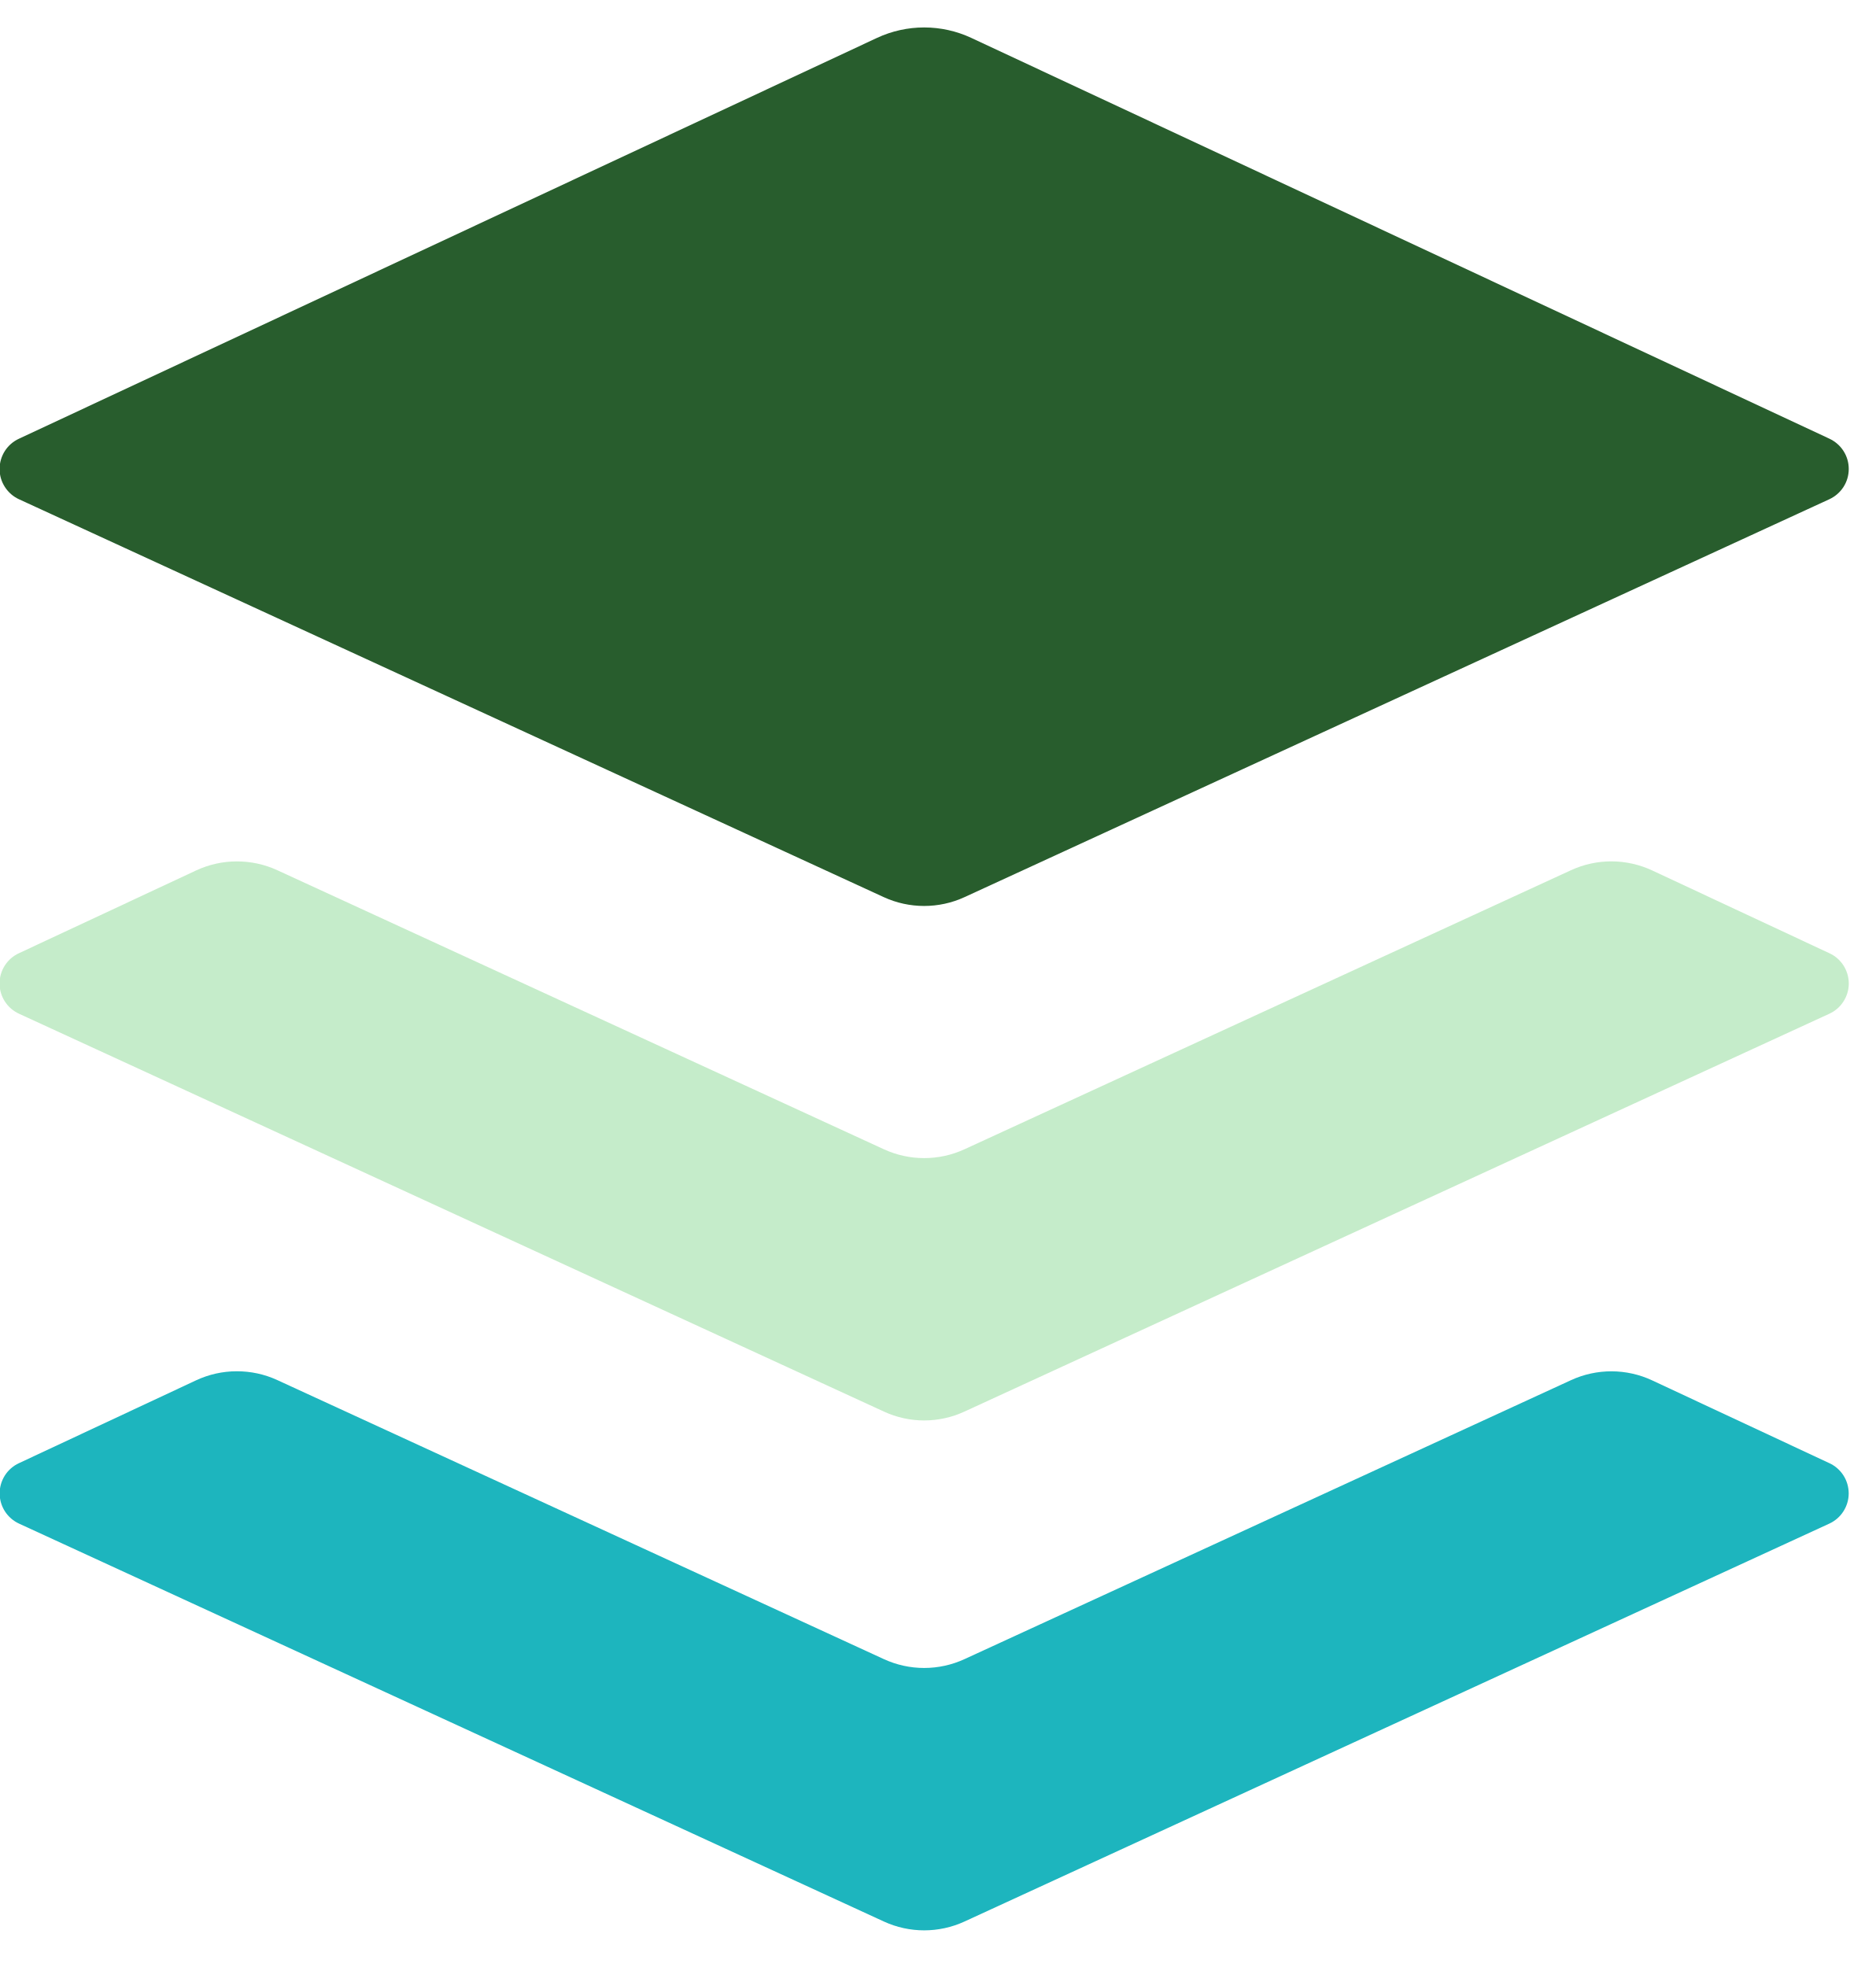
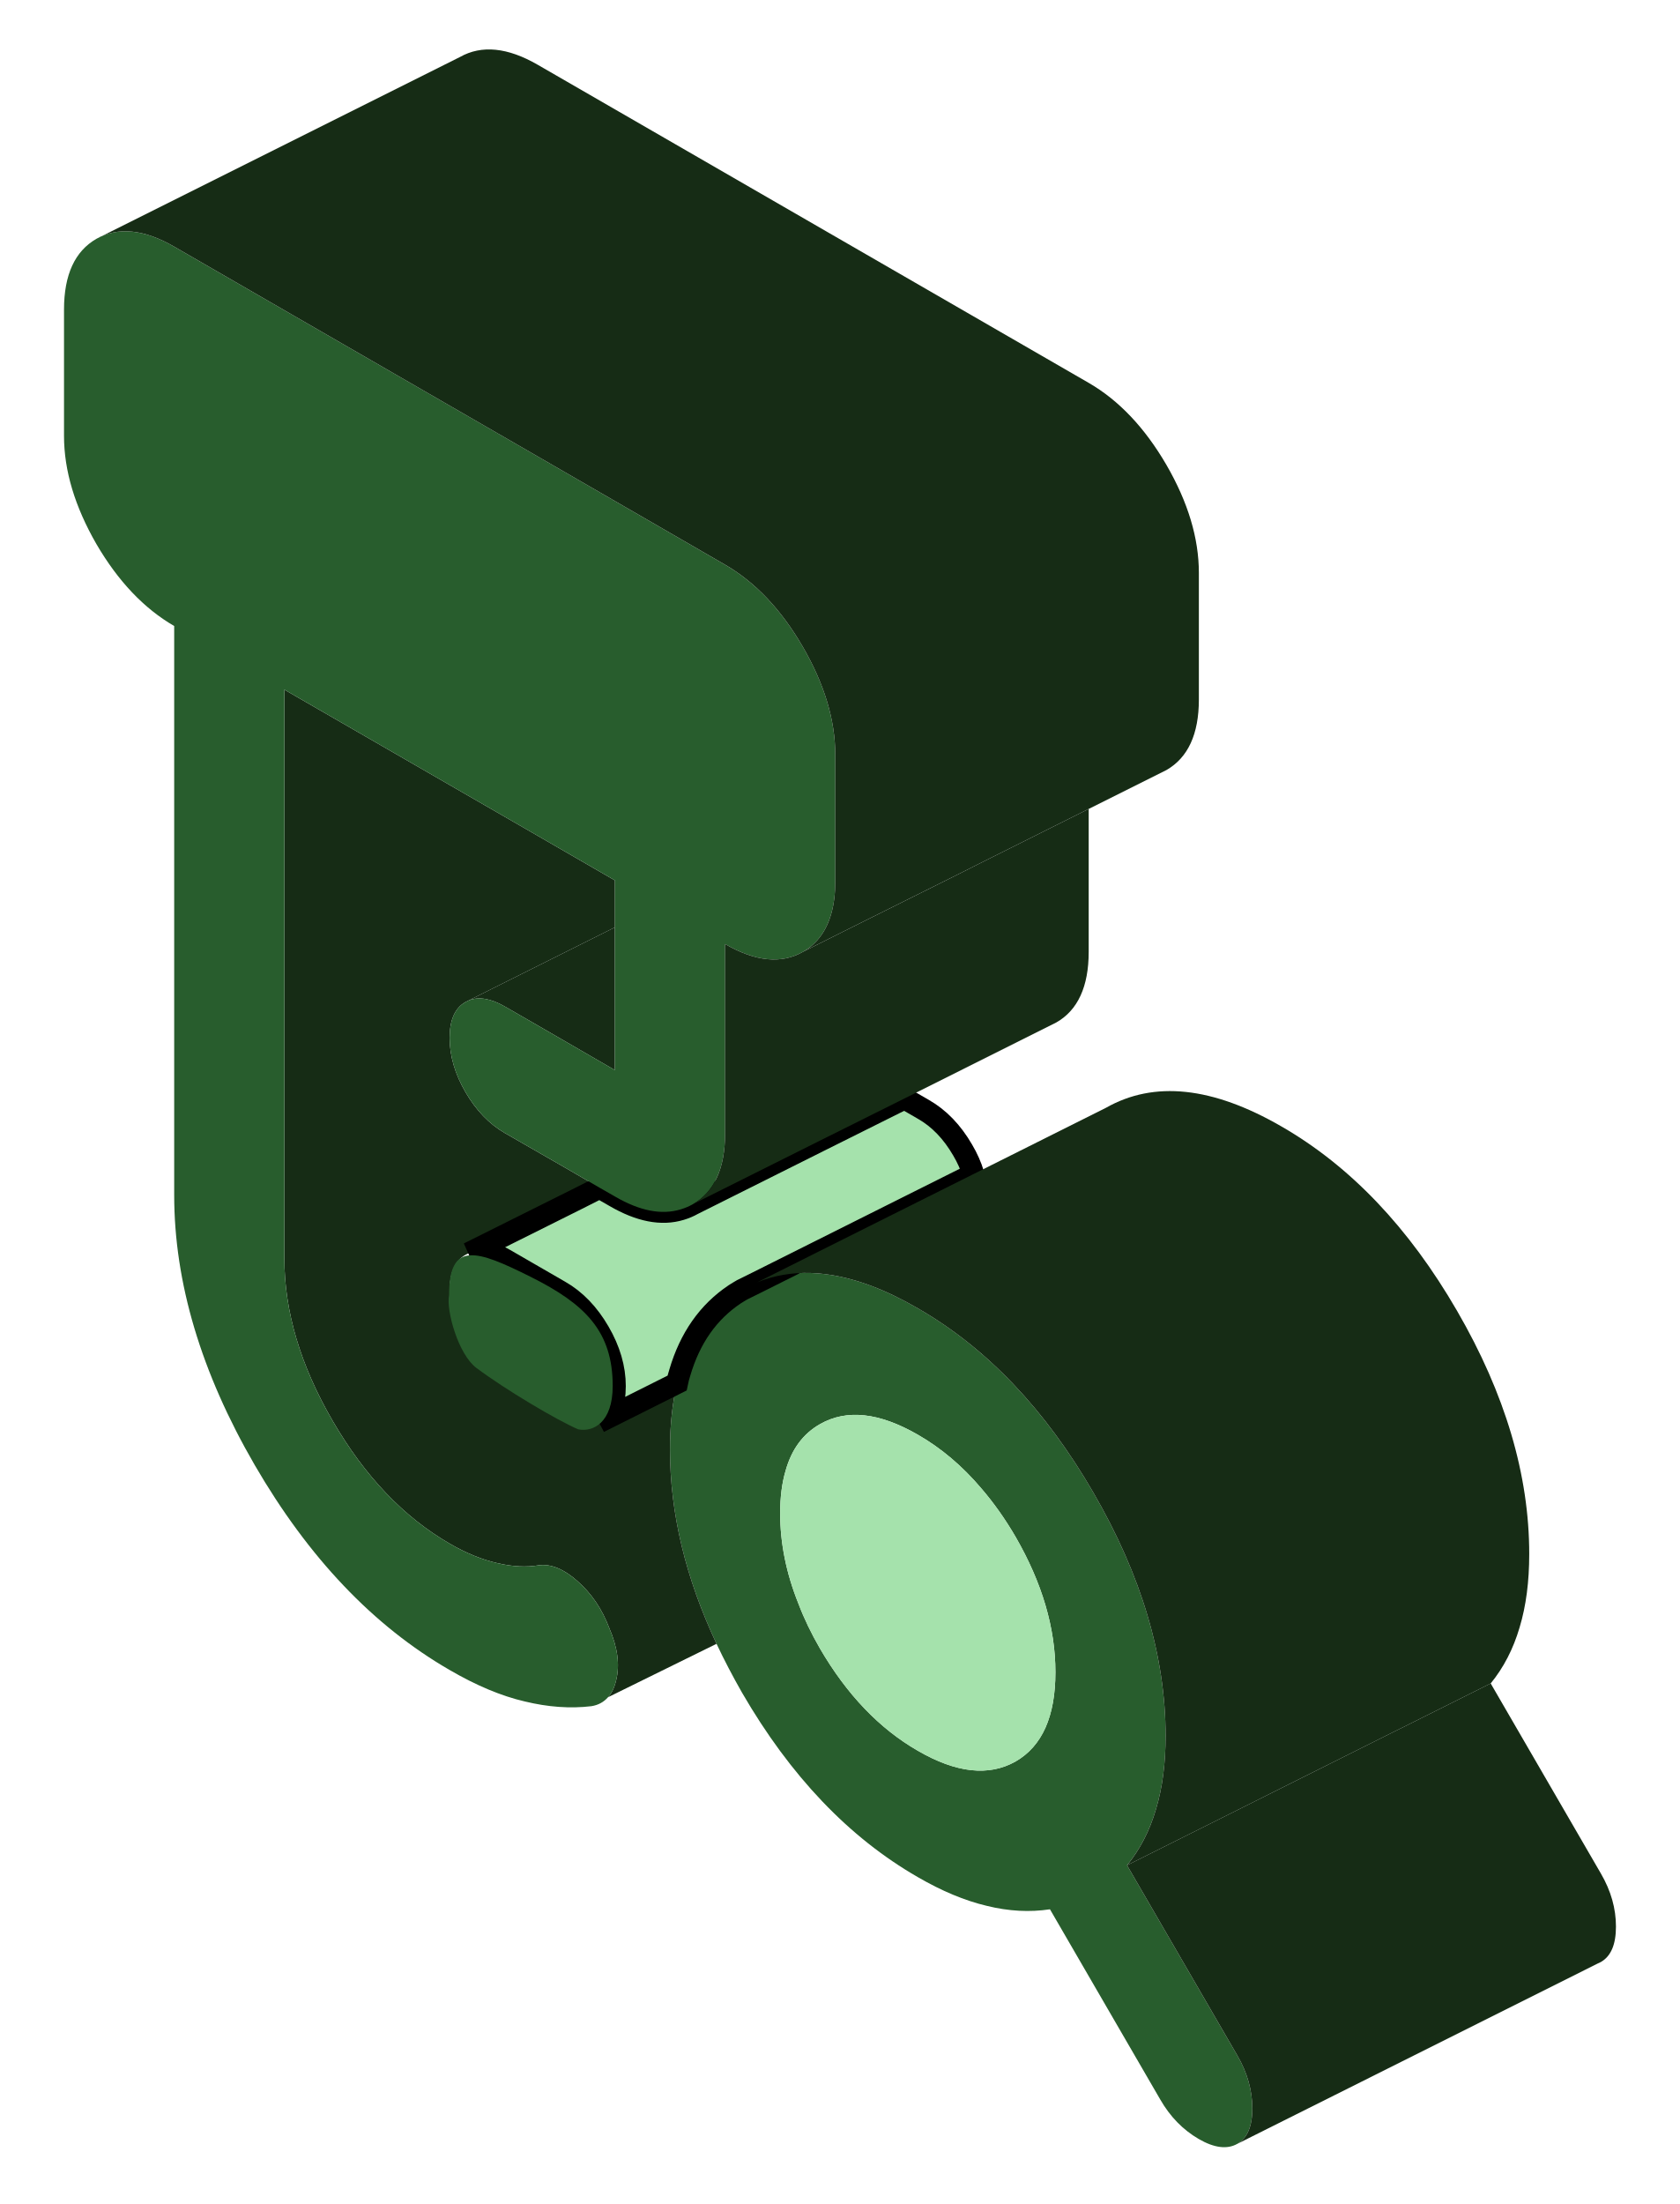
- <svg xmlns="http://www.w3.org/2000/svg" width="41" height="43" viewBox="0 0 41 43" fill="none">
-   <path d="M19.17 0.828L0.416 9.59C0.289 9.648 0.181 9.742 0.106 9.859C0.031 9.977 -0.009 10.114 -0.009 10.253C-0.009 10.393 0.031 10.529 0.107 10.646C0.183 10.764 0.29 10.857 0.417 10.915L19.319 19.613C19.877 19.869 20.522 19.869 21.08 19.613L39.982 10.915C40.109 10.857 40.217 10.764 40.293 10.647C40.369 10.53 40.409 10.393 40.409 10.254C40.41 10.114 40.37 9.977 40.295 9.86C40.22 9.742 40.112 9.649 39.986 9.59L21.229 0.828C20.907 0.678 20.556 0.6 20.2 0.6C19.844 0.6 19.492 0.678 19.17 0.828V0.828Z" fill="#285D2D" />
-   <path opacity="0.64" d="M39.986 20.838L36.112 19.028C35.835 18.899 35.532 18.831 35.226 18.83C34.92 18.829 34.617 18.895 34.339 19.023L21.081 25.124C20.805 25.251 20.504 25.317 20.2 25.317C19.896 25.317 19.596 25.251 19.32 25.124L6.06 19.023C5.782 18.895 5.479 18.83 5.173 18.831C4.867 18.831 4.565 18.899 4.288 19.028L0.414 20.838C0.287 20.896 0.18 20.99 0.105 21.107C0.03 21.225 -0.01 21.361 -0.01 21.501C-0.009 21.641 0.031 21.777 0.107 21.894C0.183 22.012 0.291 22.104 0.418 22.162L19.32 30.858C19.596 30.986 19.896 31.052 20.2 31.052C20.504 31.052 20.805 30.986 21.081 30.858L39.983 22.162C40.11 22.104 40.218 22.012 40.293 21.894C40.369 21.777 40.41 21.641 40.41 21.501C40.41 21.361 40.37 21.225 40.295 21.107C40.22 20.99 40.113 20.896 39.986 20.838Z" fill="#A5E2AC" />
-   <path d="M39.986 31.986L36.112 30.176C35.835 30.046 35.532 29.979 35.226 29.978C34.92 29.977 34.617 30.043 34.339 30.171L21.081 36.27C20.805 36.397 20.504 36.463 20.2 36.463C19.896 36.463 19.596 36.397 19.32 36.27L6.06 30.169C5.782 30.041 5.479 29.976 5.173 29.977C4.867 29.977 4.565 30.045 4.288 30.174L0.414 31.986C0.288 32.044 0.181 32.138 0.106 32.255C0.032 32.373 -0.008 32.509 -0.008 32.648C-0.007 32.787 0.033 32.923 0.108 33.04C0.184 33.157 0.291 33.25 0.418 33.308L19.32 42.006C19.878 42.263 20.523 42.263 21.081 42.006L39.983 33.308C40.109 33.25 40.217 33.157 40.292 33.04C40.367 32.923 40.408 32.787 40.408 32.648C40.408 32.509 40.369 32.373 40.294 32.255C40.219 32.138 40.112 32.044 39.986 31.986Z" fill="#1DB5BE" />
+ <svg xmlns="http://www.w3.org/2000/svg" width="77" height="101" viewBox="0 0 77 101" fill="none">
+   <path d="M56.708 94.186L51.658 85.478C52.25 84.753 52.692 83.903 52.983 82.912C53.283 81.92 53.425 80.803 53.425 79.545C53.425 75.928 52.325 72.212 50.117 68.403C47.908 64.587 45.225 61.77 42.067 59.953C41.334 59.528 40.625 59.187 39.942 58.928C37.983 58.195 36.242 58.137 34.708 58.762L34.017 59.103C33.9 59.17 33.783 59.245 33.675 59.312C32.467 60.12 31.625 61.312 31.158 62.903C31.108 63.053 31.067 63.22 31.034 63.378C30.817 64.287 30.709 65.303 30.709 66.428C30.709 69.337 31.417 72.295 32.842 75.328C33.192 76.07 33.584 76.82 34.017 77.578C36.225 81.387 38.908 84.203 42.067 86.02C43.158 86.653 44.208 87.095 45.225 87.336C46.233 87.586 47.2 87.636 48.125 87.495L53.175 96.203C53.633 97.003 54.225 97.603 54.942 98.02C55.658 98.436 56.25 98.503 56.708 98.245C57.175 97.978 57.4 97.436 57.4 96.62C57.4 95.803 57.175 94.986 56.708 94.186ZM46.55 80.72C45.325 81.412 43.834 81.253 42.067 80.228C40.3 79.212 38.809 77.645 37.584 75.545C37.184 74.853 36.85 74.162 36.592 73.478C36.033 72.087 35.758 70.703 35.758 69.345C35.758 68.603 35.842 67.953 36.008 67.395C36.283 66.412 36.809 65.703 37.584 65.262C38.809 64.562 40.3 64.728 42.067 65.745C43.142 66.362 44.117 67.187 44.983 68.212C45.55 68.87 46.075 69.612 46.55 70.428C47.767 72.537 48.375 74.603 48.375 76.628C48.375 78.653 47.767 80.02 46.55 80.72Z" fill="#285D2D" />
+   <path d="M74.067 88.286C74.067 89.103 73.841 89.644 73.375 89.911L73.233 89.978L56.708 98.245C57.175 97.978 57.4 97.436 57.4 96.62C57.4 95.803 57.175 94.986 56.708 94.186L51.658 85.478L64.166 79.219H64.175L68.325 77.144L73.375 85.853C73.841 86.653 74.067 87.461 74.067 88.286Z" fill="#162C15" />
+   <path d="M48.375 76.63C48.375 78.663 47.767 80.021 46.55 80.721C45.325 81.413 43.833 81.255 42.067 80.23C40.3 79.213 38.808 77.647 37.583 75.546C37.183 74.855 36.85 74.163 36.592 73.48C36.033 72.088 35.758 70.705 35.758 69.346C35.758 68.605 35.842 67.955 36.008 67.396C36.283 66.413 36.808 65.705 37.583 65.263C38.808 64.563 40.3 64.73 42.067 65.746C43.142 66.363 44.117 67.188 44.983 68.213C45.55 68.871 46.075 69.613 46.55 70.43C47.767 72.538 48.375 74.605 48.375 76.63Z" fill="#A5E2AC" />
+   <path d="M28.242 76.995C28.417 76.295 28.309 75.495 27.925 74.603C27.592 73.728 27.109 73.02 26.475 72.462C25.85 71.903 25.259 71.662 24.709 71.728C24.125 71.829 23.484 71.795 22.784 71.629C22.092 71.47 21.367 71.178 20.609 70.737C18.5 69.52 16.717 67.645 15.242 65.103C13.767 62.562 13.034 60.087 13.034 57.67V31.604L24.65 38.303L28.184 40.345V42.495L24.65 44.262L21.484 45.845L21.334 45.92C20.85 46.195 20.609 46.745 20.609 47.562C20.609 48.379 20.85 49.212 21.334 50.045C21.817 50.879 22.417 51.504 23.134 51.92L25.892 53.504L27.484 54.428L26.442 54.953L21.484 57.428L21.334 57.504C20.85 57.779 20.609 58.328 20.609 59.154C20.609 59.978 20.85 60.795 21.334 61.637C21.817 62.47 22.417 63.095 23.134 63.504L25.659 64.962C26.375 65.379 26.975 65.445 27.459 65.17L31.034 63.387C30.817 64.287 30.709 65.303 30.709 66.428C30.709 69.337 31.417 72.295 32.842 75.329L27.867 77.778C28.042 77.587 28.167 77.32 28.242 76.995Z" fill="#162C15" />
+   <path d="M44.617 53.804L40.767 55.73L34.708 58.763L34.017 59.105C33.9 59.171 33.783 59.246 33.675 59.313C32.467 60.121 31.625 61.313 31.158 62.904C31.108 63.054 31.067 63.221 31.034 63.38L27.458 65.171C27.942 64.896 28.183 64.346 28.183 63.521C28.183 62.696 27.942 61.871 27.458 61.038C26.975 60.205 26.375 59.58 25.658 59.171L23.133 57.713C22.492 57.338 21.942 57.246 21.483 57.429L26.442 54.955L27.483 54.429L28.183 54.83C29.325 55.496 30.325 55.688 31.2 55.421C31.392 55.363 31.575 55.288 31.75 55.188L37.533 52.296L41.458 50.338L42.325 50.838C43.042 51.246 43.642 51.871 44.125 52.705C44.342 53.071 44.5 53.438 44.617 53.804Z" fill="#A5E2AC" stroke="black" />
+   <path d="M28.183 42.496V49.038L24.667 47.004L23.133 46.121C22.492 45.754 21.942 45.663 21.483 45.846L24.65 44.263L28.183 42.496Z" fill="#162C15" />
+   <path d="M21.833 62.684C21 62.059 20.444 60.045 20.583 59.351C20.583 56.851 21.833 57.267 24.333 58.517C26.833 59.767 28.083 61.018 28.083 63.517C28.083 65.184 27.194 65.639 26.5 65.5C25.528 65.083 23.167 63.684 21.833 62.684Z" fill="#285D2D" />
+   <path d="M38.284 34.587V40.387C38.284 40.946 38.225 41.437 38.1 41.87C37.875 42.67 37.442 43.254 36.8 43.62C35.809 44.187 34.617 44.062 33.234 43.262V51.954C33.234 53.545 32.734 54.629 31.75 55.187C31.575 55.287 31.392 55.362 31.2 55.42C30.325 55.687 29.325 55.495 28.184 54.829L27.484 54.429L25.892 53.504L23.134 51.92C22.417 51.504 21.817 50.879 21.334 50.045C20.85 49.212 20.609 48.387 20.609 47.562C20.609 46.737 20.85 46.195 21.334 45.92L21.484 45.846C21.942 45.662 22.492 45.754 23.134 46.12L24.667 47.004L28.184 49.037V40.345L24.65 38.304L13.034 31.604V57.67C13.034 60.087 13.767 62.562 15.242 65.104C16.717 67.645 18.5 69.52 20.609 70.737C21.367 71.179 22.092 71.471 22.784 71.629C23.484 71.796 24.125 71.829 24.709 71.729C25.259 71.662 25.85 71.904 26.475 72.462C27.109 73.02 27.592 73.729 27.925 74.604C28.309 75.496 28.417 76.296 28.242 76.996C28.167 77.32 28.042 77.587 27.867 77.779C27.675 77.996 27.425 78.137 27.109 78.187C26.142 78.304 25.117 78.229 24.05 77.97C22.975 77.72 21.825 77.237 20.609 76.529C17.117 74.512 14.142 71.387 11.675 67.137C9.217 62.895 7.984 58.77 7.984 54.762V28.687C6.6 27.887 5.409 26.629 4.417 24.929C3.434 23.22 2.934 21.57 2.934 19.979V14.187C2.934 12.587 3.434 11.512 4.417 10.945C5.409 10.387 6.6 10.504 7.984 11.304L24.65 20.92L29.7 23.837L33.234 25.879C34.617 26.679 35.809 27.937 36.8 29.645C37.784 31.345 38.284 32.995 38.284 34.587Z" fill="#285D2D" />
+   <path d="M49.9 37.07V43.62C49.9 45.212 49.4 46.295 48.417 46.854L41.459 50.337L37.533 52.295L31.75 55.187C32.734 54.629 33.233 53.545 33.233 51.954V43.262C34.617 44.062 35.809 44.187 36.8 43.62L38.692 42.67L43.825 40.112L44.85 39.595L49.9 37.07Z" fill="#162C15" />
+   <path d="M70.092 71.212C70.092 72.47 69.95 73.587 69.65 74.579C69.359 75.57 68.917 76.42 68.325 77.145L64.175 79.22H64.167L51.659 85.479C52.25 84.754 52.692 83.904 52.983 82.912C53.283 81.92 53.425 80.804 53.425 79.545C53.425 75.929 52.325 72.212 50.117 68.404C47.908 64.587 45.225 61.77 42.067 59.954C41.334 59.529 40.625 59.187 39.942 58.929C37.983 58.195 36.242 58.137 34.709 58.762L40.767 55.729L44.617 53.804L50.684 50.77C52.892 49.512 55.575 49.795 58.734 51.62C61.892 53.437 64.575 56.254 66.784 60.07C68.992 63.879 70.092 67.595 70.092 71.212Z" fill="#162C15" />
+   <path d="M54.95 26.253V32.053C54.95 33.645 54.45 34.72 53.467 35.286L49.9 37.07L44.85 39.595L43.825 40.111L38.692 42.67L36.8 43.62C37.442 43.253 37.875 42.67 38.1 41.87C38.225 41.437 38.284 40.945 38.284 40.386V34.586C38.284 32.995 37.784 31.345 36.8 29.645C35.809 27.936 34.617 26.678 33.234 25.878L29.7 23.836L24.65 20.92L7.984 11.303C6.6 10.503 5.409 10.386 4.417 10.945L21.084 2.611C22.075 2.053 23.267 2.17 24.65 2.97L49.9 17.545C51.284 18.345 52.475 19.603 53.467 21.311C54.45 23.011 54.95 24.661 54.95 26.253Z" fill="#162C15" />
</svg>
